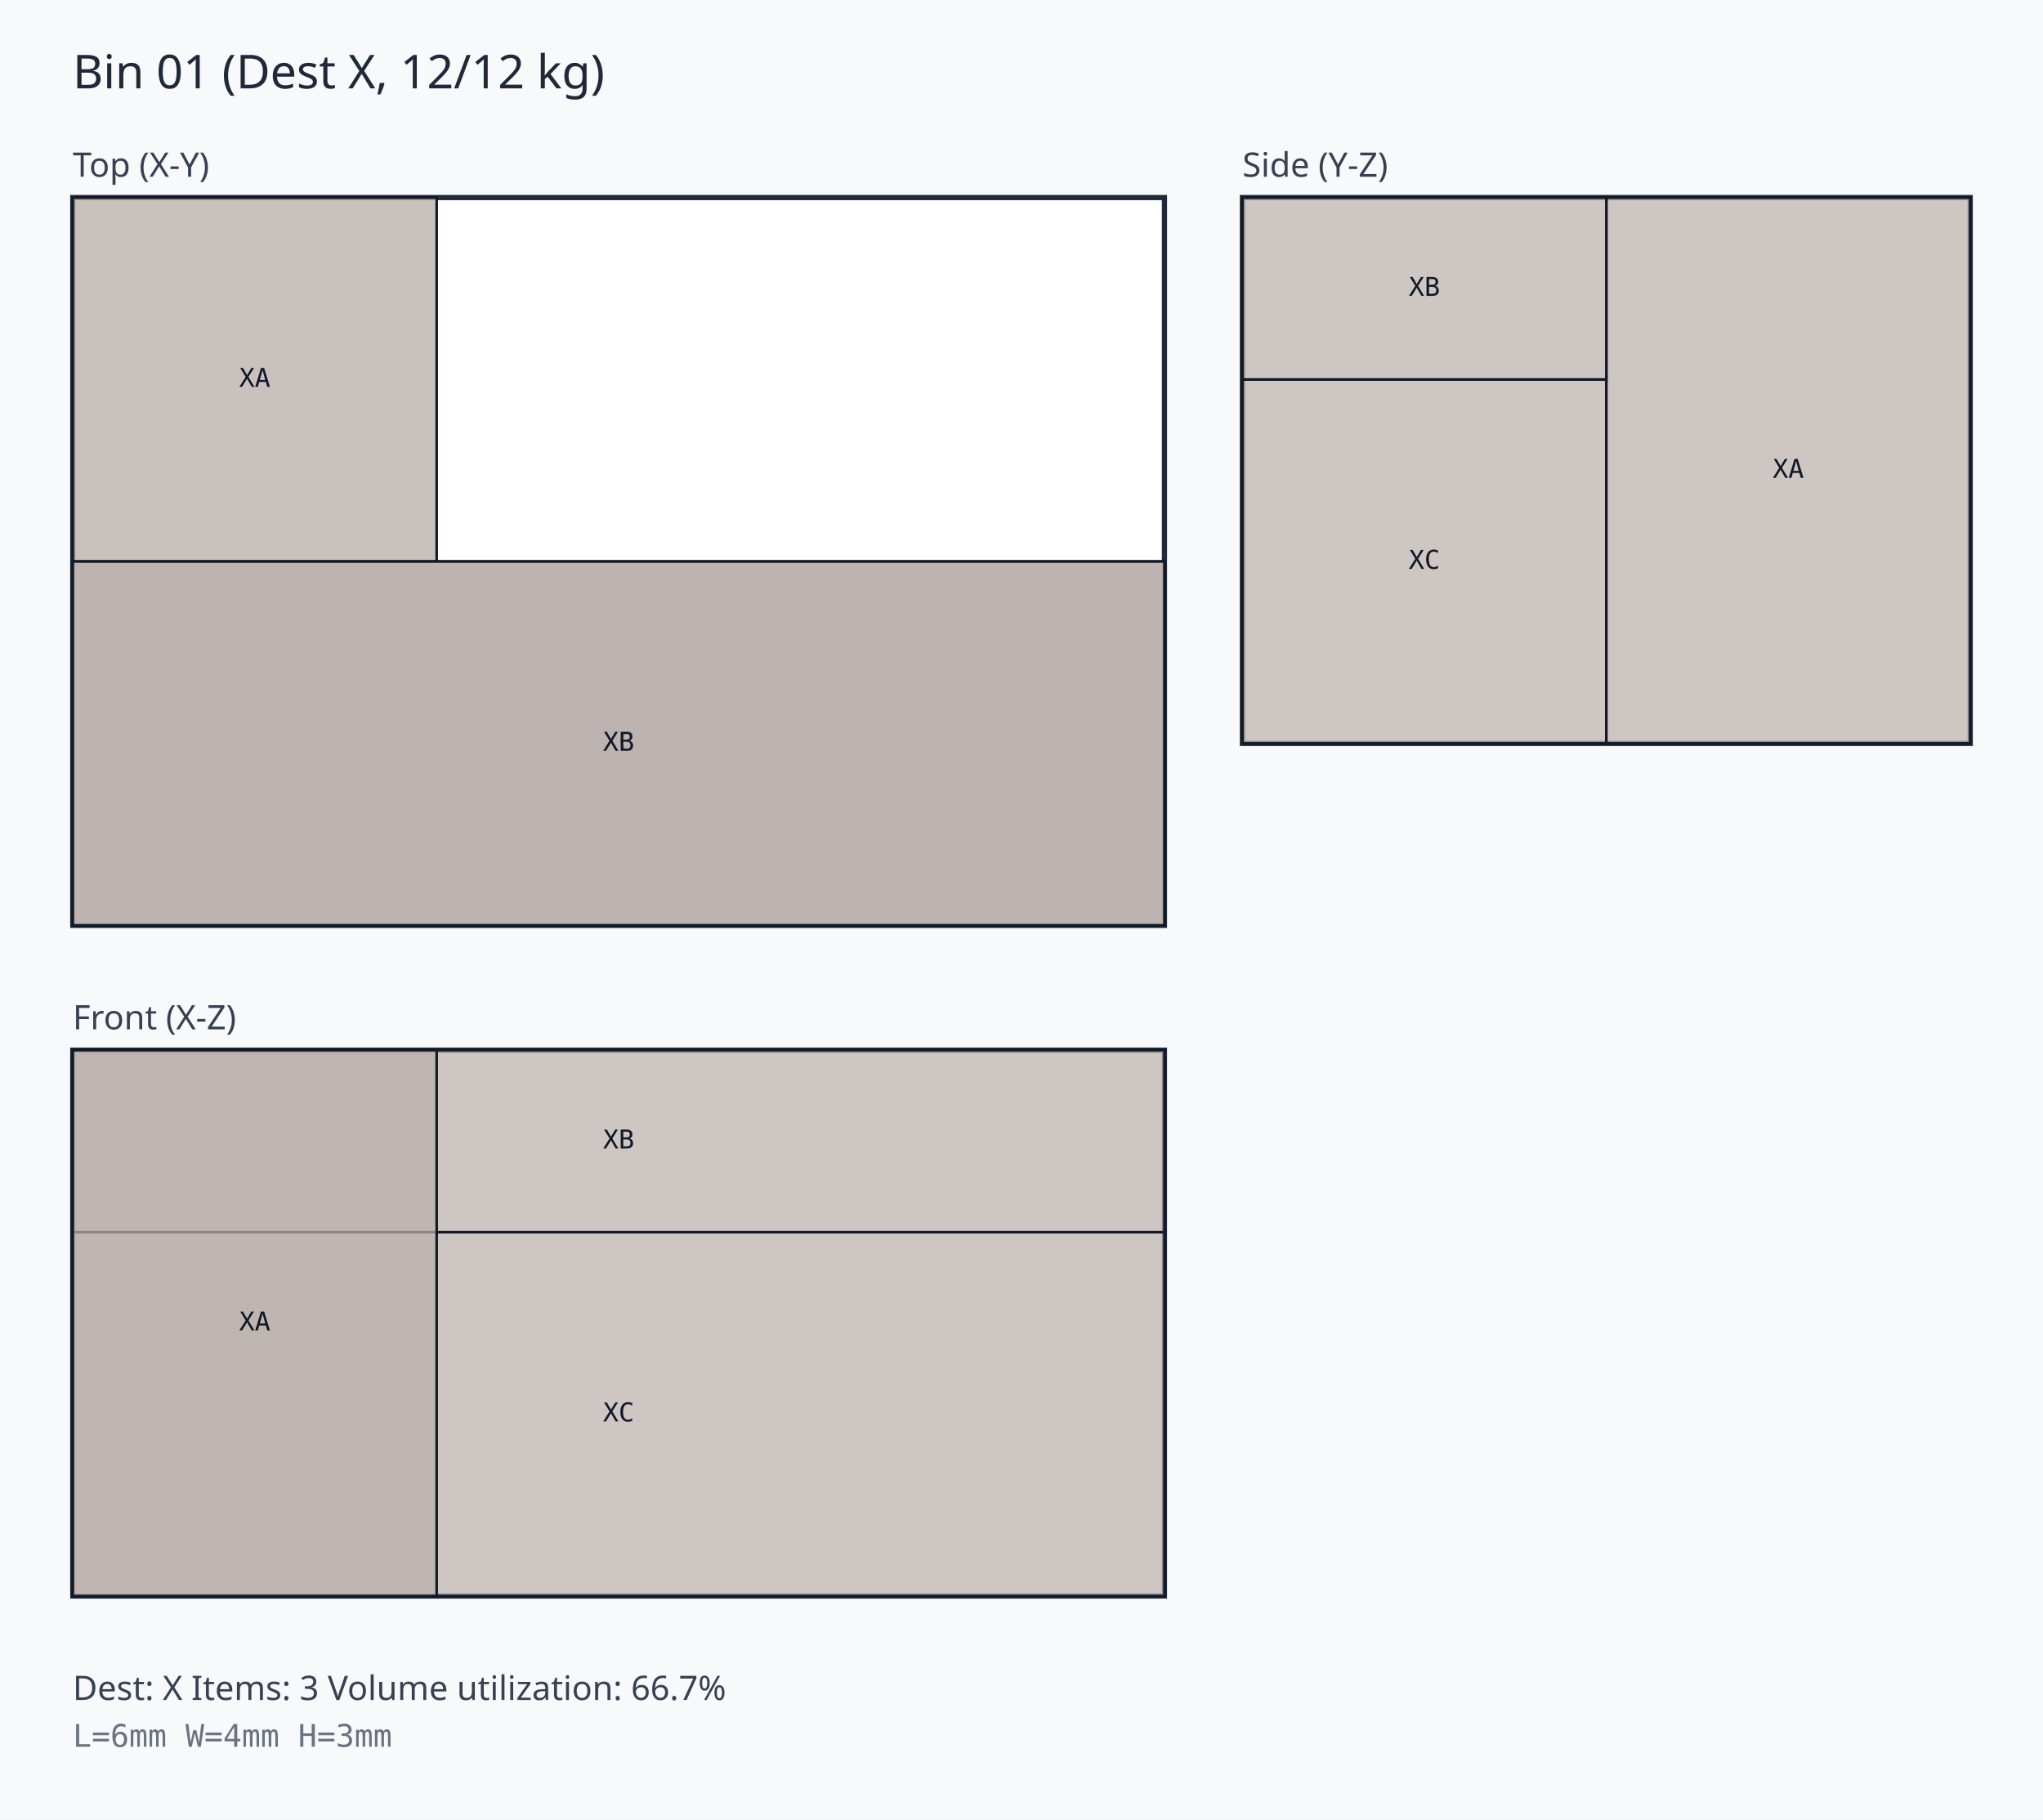
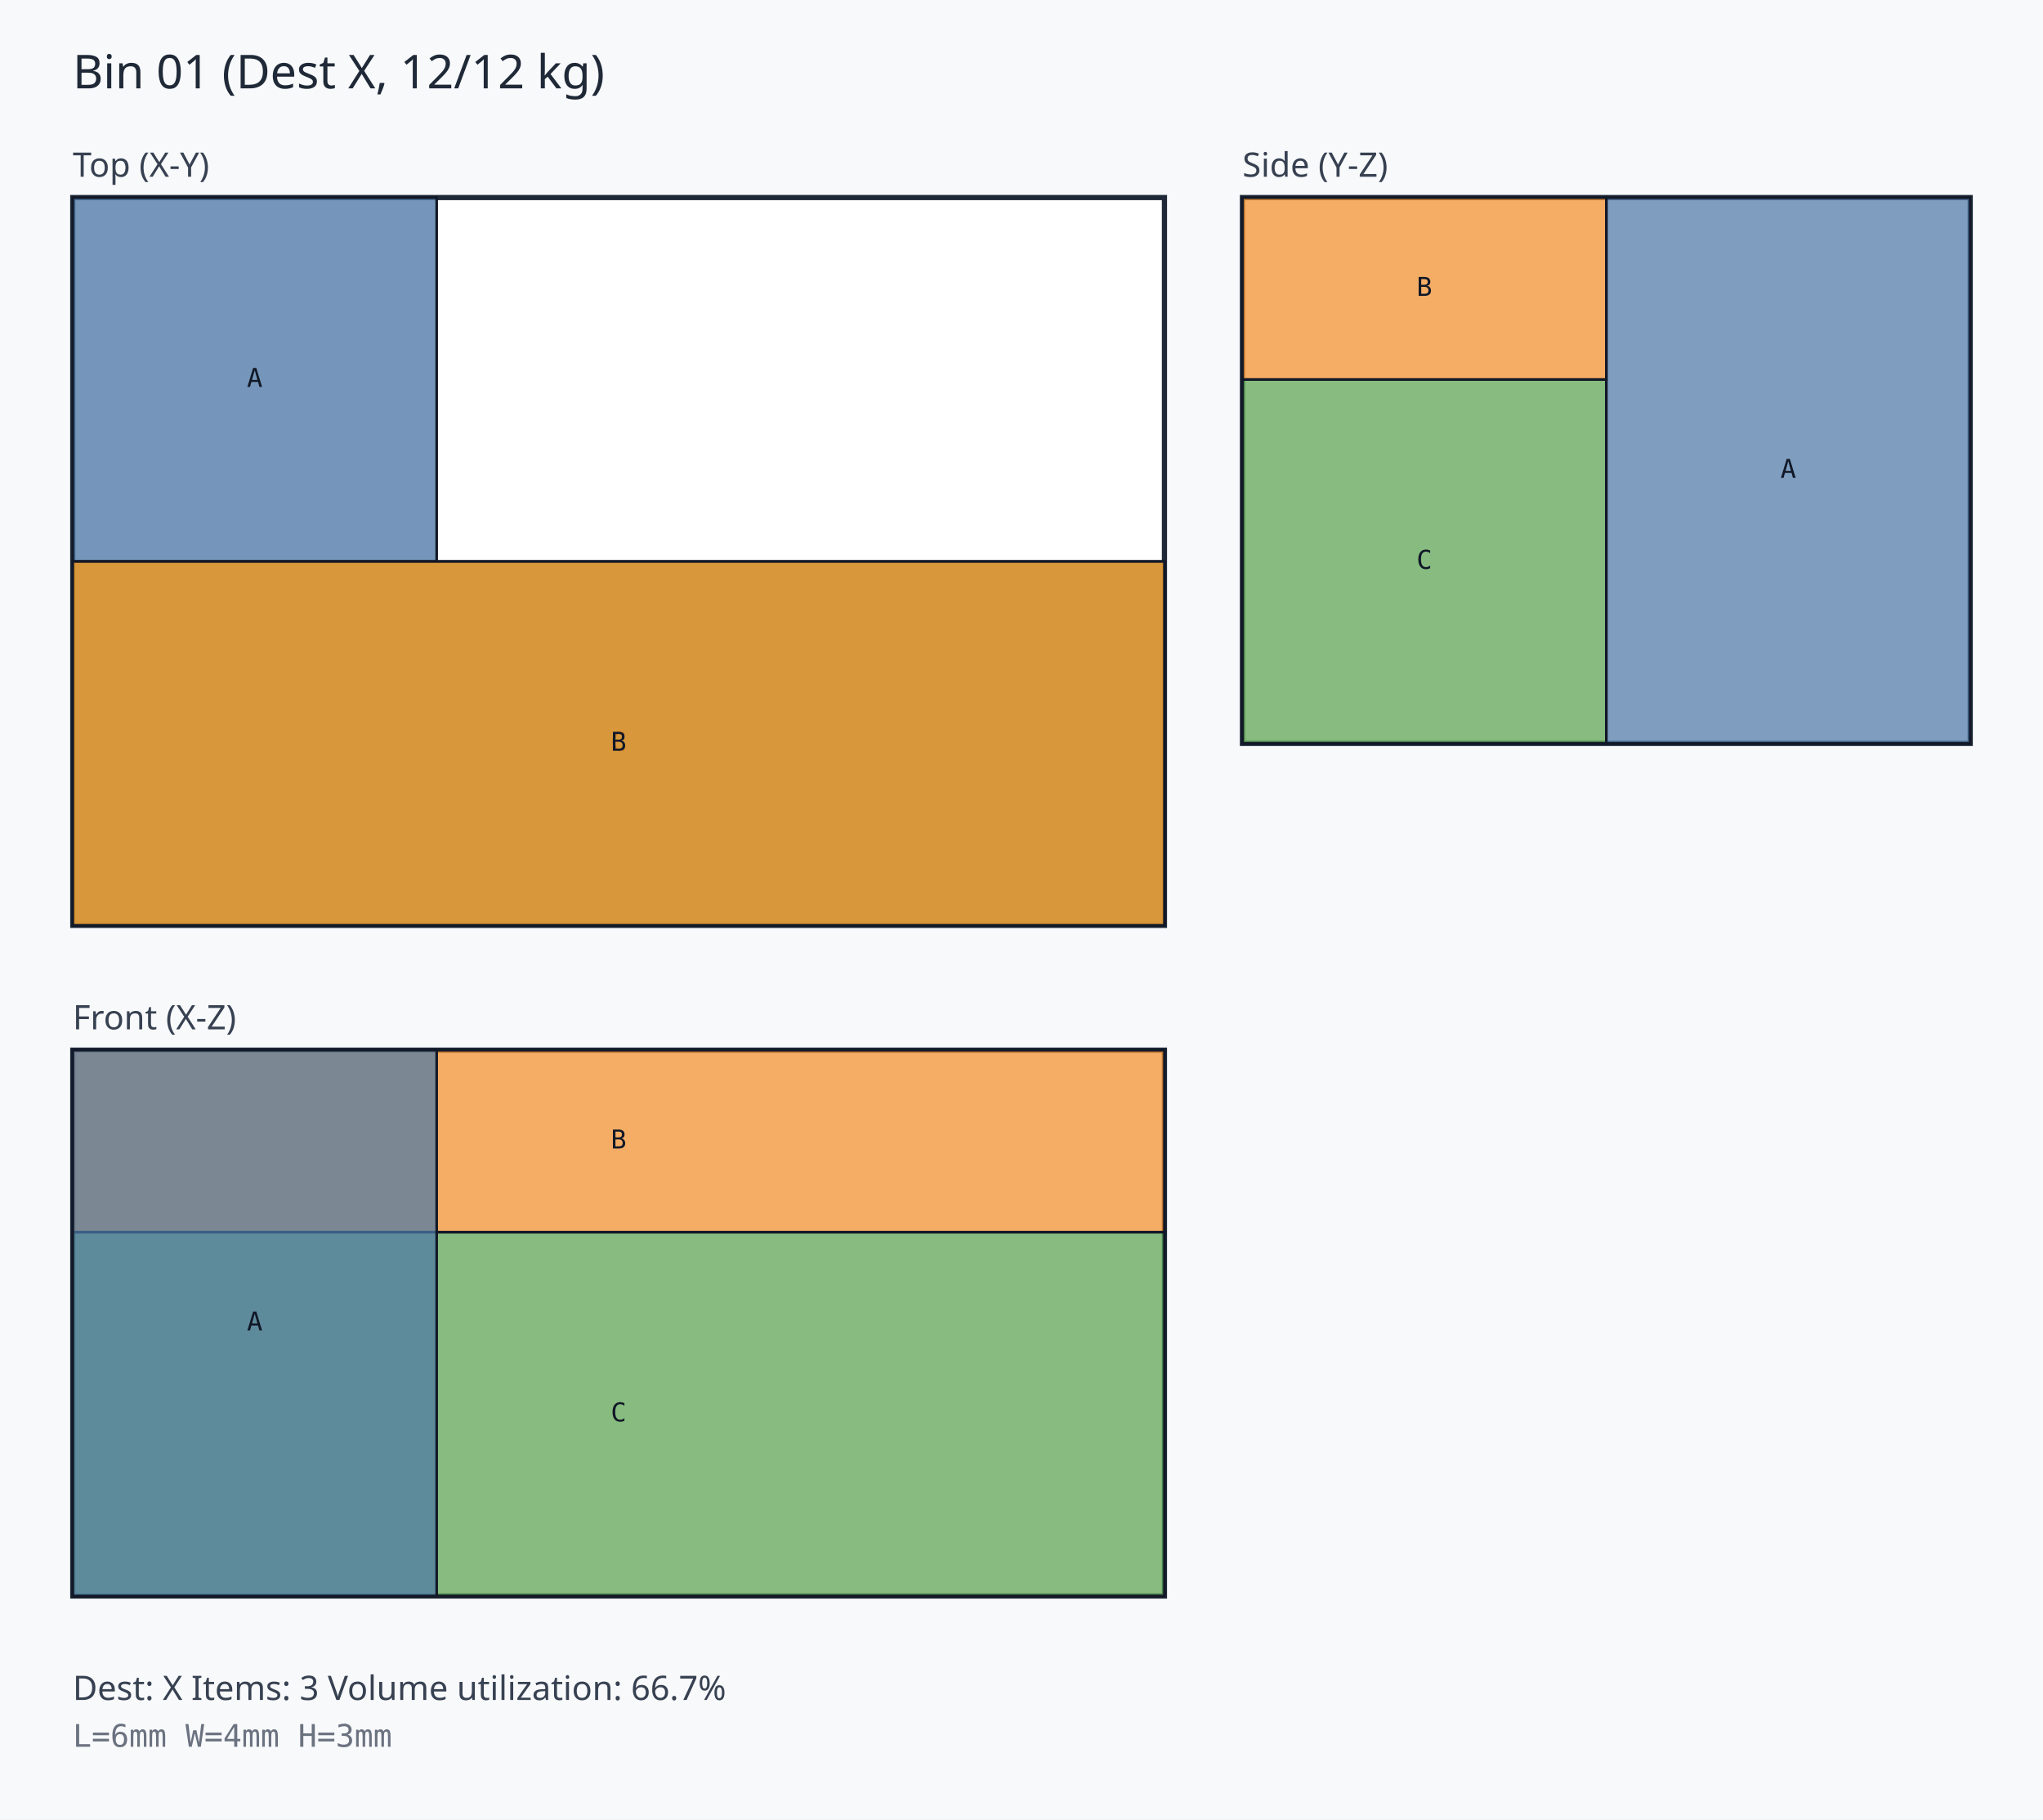
<svg xmlns="http://www.w3.org/2000/svg" width="786" height="700" viewBox="0 0 786 700">
  <rect x="0" y="0" width="100%" height="100%" fill="#F8F9FB" />
  <text x="28" y="34" font-size="18" font-family="Segoe UI, sans-serif" fill="#1F2937">Bin 01 (Dest X, 12/12 kg)</text>
  <text x="28" y="68" font-size="13" font-family="Segoe UI, sans-serif" fill="#374151">Top (X-Y)</text>
  <text x="478" y="68" font-size="13" font-family="Segoe UI, sans-serif" fill="#374151">Side (Y-Z)</text>
  <text x="28" y="396" font-size="13" font-family="Segoe UI, sans-serif" fill="#374151">Front (X-Z)</text>
  <rect x="28" y="76" width="420" height="280" fill="#FFFFFF" stroke="#1F2937" stroke-width="2" />
  <rect x="478" y="76" width="280" height="210" fill="#FFFFFF" stroke="#1F2937" stroke-width="2" />
  <rect x="28" y="404" width="420" height="210" fill="#FFFFFF" stroke="#1F2937" stroke-width="2" />
-   <rect x="28.00" y="216.00" width="420.00" height="140.00" fill="#BAB0AC" fill-opacity="0.78" stroke="#111827" stroke-width="1" />
-   <text x="238.00" y="286.00" text-anchor="middle" dominant-baseline="middle" font-size="10" font-family="Consolas, monospace" fill="#111827">XC</text>
-   <rect x="28.00" y="76.00" width="140.00" height="140.00" fill="#BAB0AC" fill-opacity="0.78" stroke="#111827" stroke-width="1" />
-   <text x="98.00" y="146.00" text-anchor="middle" dominant-baseline="middle" font-size="10" font-family="Consolas, monospace" fill="#111827">XA</text>
-   <rect x="28.00" y="216.00" width="420.00" height="140.00" fill="#BAB0AC" fill-opacity="0.78" stroke="#111827" stroke-width="1" />
-   <text x="238.00" y="286.00" text-anchor="middle" dominant-baseline="middle" font-size="10" font-family="Consolas, monospace" fill="#111827">XB</text>
-   <rect x="478.00" y="146.00" width="140.00" height="140.00" fill="#BAB0AC" fill-opacity="0.72" stroke="#111827" stroke-width="1" />
-   <text x="548.00" y="216.00" text-anchor="middle" dominant-baseline="middle" font-size="10" font-family="Consolas, monospace" fill="#111827">XC</text>
-   <rect x="618.00" y="76.00" width="140.00" height="210.00" fill="#BAB0AC" fill-opacity="0.72" stroke="#111827" stroke-width="1" />
-   <text x="688.00" y="181.00" text-anchor="middle" dominant-baseline="middle" font-size="10" font-family="Consolas, monospace" fill="#111827">XA</text>
-   <rect x="478.00" y="76.00" width="140.00" height="70.00" fill="#BAB0AC" fill-opacity="0.72" stroke="#111827" stroke-width="1" />
-   <text x="548.00" y="111.00" text-anchor="middle" dominant-baseline="middle" font-size="10" font-family="Consolas, monospace" fill="#111827">XB</text>
-   <rect x="28.00" y="474.00" width="420.00" height="140.00" fill="#BAB0AC" fill-opacity="0.72" stroke="#111827" stroke-width="1" />
-   <text x="238.00" y="544.00" text-anchor="middle" dominant-baseline="middle" font-size="10" font-family="Consolas, monospace" fill="#111827">XC</text>
-   <rect x="28.00" y="404.00" width="420.00" height="70.00" fill="#BAB0AC" fill-opacity="0.72" stroke="#111827" stroke-width="1" />
-   <text x="238.00" y="439.00" text-anchor="middle" dominant-baseline="middle" font-size="10" font-family="Consolas, monospace" fill="#111827">XB</text>
-   <rect x="28.00" y="404.00" width="140.00" height="210.00" fill="#BAB0AC" fill-opacity="0.72" stroke="#111827" stroke-width="1" />
-   <text x="98.00" y="509.00" text-anchor="middle" dominant-baseline="middle" font-size="10" font-family="Consolas, monospace" fill="#111827">XA</text>
+   <rect x="28.00" y="216.00" width="420.00" height="140.00" fill="#59A14F" fill-opacity="0.78" stroke="#111827" stroke-width="1" />
+   <text x="238.00" y="286.00" text-anchor="middle" dominant-baseline="middle" font-size="10" font-family="Consolas, monospace" fill="#111827">C</text>
+   <rect x="28.00" y="76.00" width="140.00" height="140.00" fill="#4E79A7" fill-opacity="0.78" stroke="#111827" stroke-width="1" />
+   <text x="98.00" y="146.00" text-anchor="middle" dominant-baseline="middle" font-size="10" font-family="Consolas, monospace" fill="#111827">A</text>
+   <rect x="28.00" y="216.00" width="420.00" height="140.00" fill="#F28E2B" fill-opacity="0.78" stroke="#111827" stroke-width="1" />
+   <text x="238.00" y="286.00" text-anchor="middle" dominant-baseline="middle" font-size="10" font-family="Consolas, monospace" fill="#111827">B</text>
+   <rect x="478.00" y="146.00" width="140.00" height="140.00" fill="#59A14F" fill-opacity="0.72" stroke="#111827" stroke-width="1" />
+   <text x="548.00" y="216.00" text-anchor="middle" dominant-baseline="middle" font-size="10" font-family="Consolas, monospace" fill="#111827">C</text>
+   <rect x="618.00" y="76.00" width="140.00" height="210.00" fill="#4E79A7" fill-opacity="0.72" stroke="#111827" stroke-width="1" />
+   <text x="688.00" y="181.00" text-anchor="middle" dominant-baseline="middle" font-size="10" font-family="Consolas, monospace" fill="#111827">A</text>
+   <rect x="478.00" y="76.00" width="140.00" height="70.00" fill="#F28E2B" fill-opacity="0.72" stroke="#111827" stroke-width="1" />
+   <text x="548.00" y="111.00" text-anchor="middle" dominant-baseline="middle" font-size="10" font-family="Consolas, monospace" fill="#111827">B</text>
+   <rect x="28.00" y="474.00" width="420.00" height="140.00" fill="#59A14F" fill-opacity="0.72" stroke="#111827" stroke-width="1" />
+   <text x="238.00" y="544.00" text-anchor="middle" dominant-baseline="middle" font-size="10" font-family="Consolas, monospace" fill="#111827">C</text>
+   <rect x="28.00" y="404.00" width="420.00" height="70.00" fill="#F28E2B" fill-opacity="0.72" stroke="#111827" stroke-width="1" />
+   <text x="238.00" y="439.00" text-anchor="middle" dominant-baseline="middle" font-size="10" font-family="Consolas, monospace" fill="#111827">B</text>
+   <rect x="28.00" y="404.00" width="140.00" height="210.00" fill="#4E79A7" fill-opacity="0.72" stroke="#111827" stroke-width="1" />
+   <text x="98.00" y="509.00" text-anchor="middle" dominant-baseline="middle" font-size="10" font-family="Consolas, monospace" fill="#111827">A</text>
  <text x="28" y="654" font-size="13" font-family="Segoe UI, sans-serif" fill="#374151">Dest: X  Items: 3  Volume utilization: 66.7%</text>
  <text x="28" y="672" font-size="12" font-family="Consolas, monospace" fill="#6B7280">L=6mm W=4mm H=3mm</text>
</svg>
